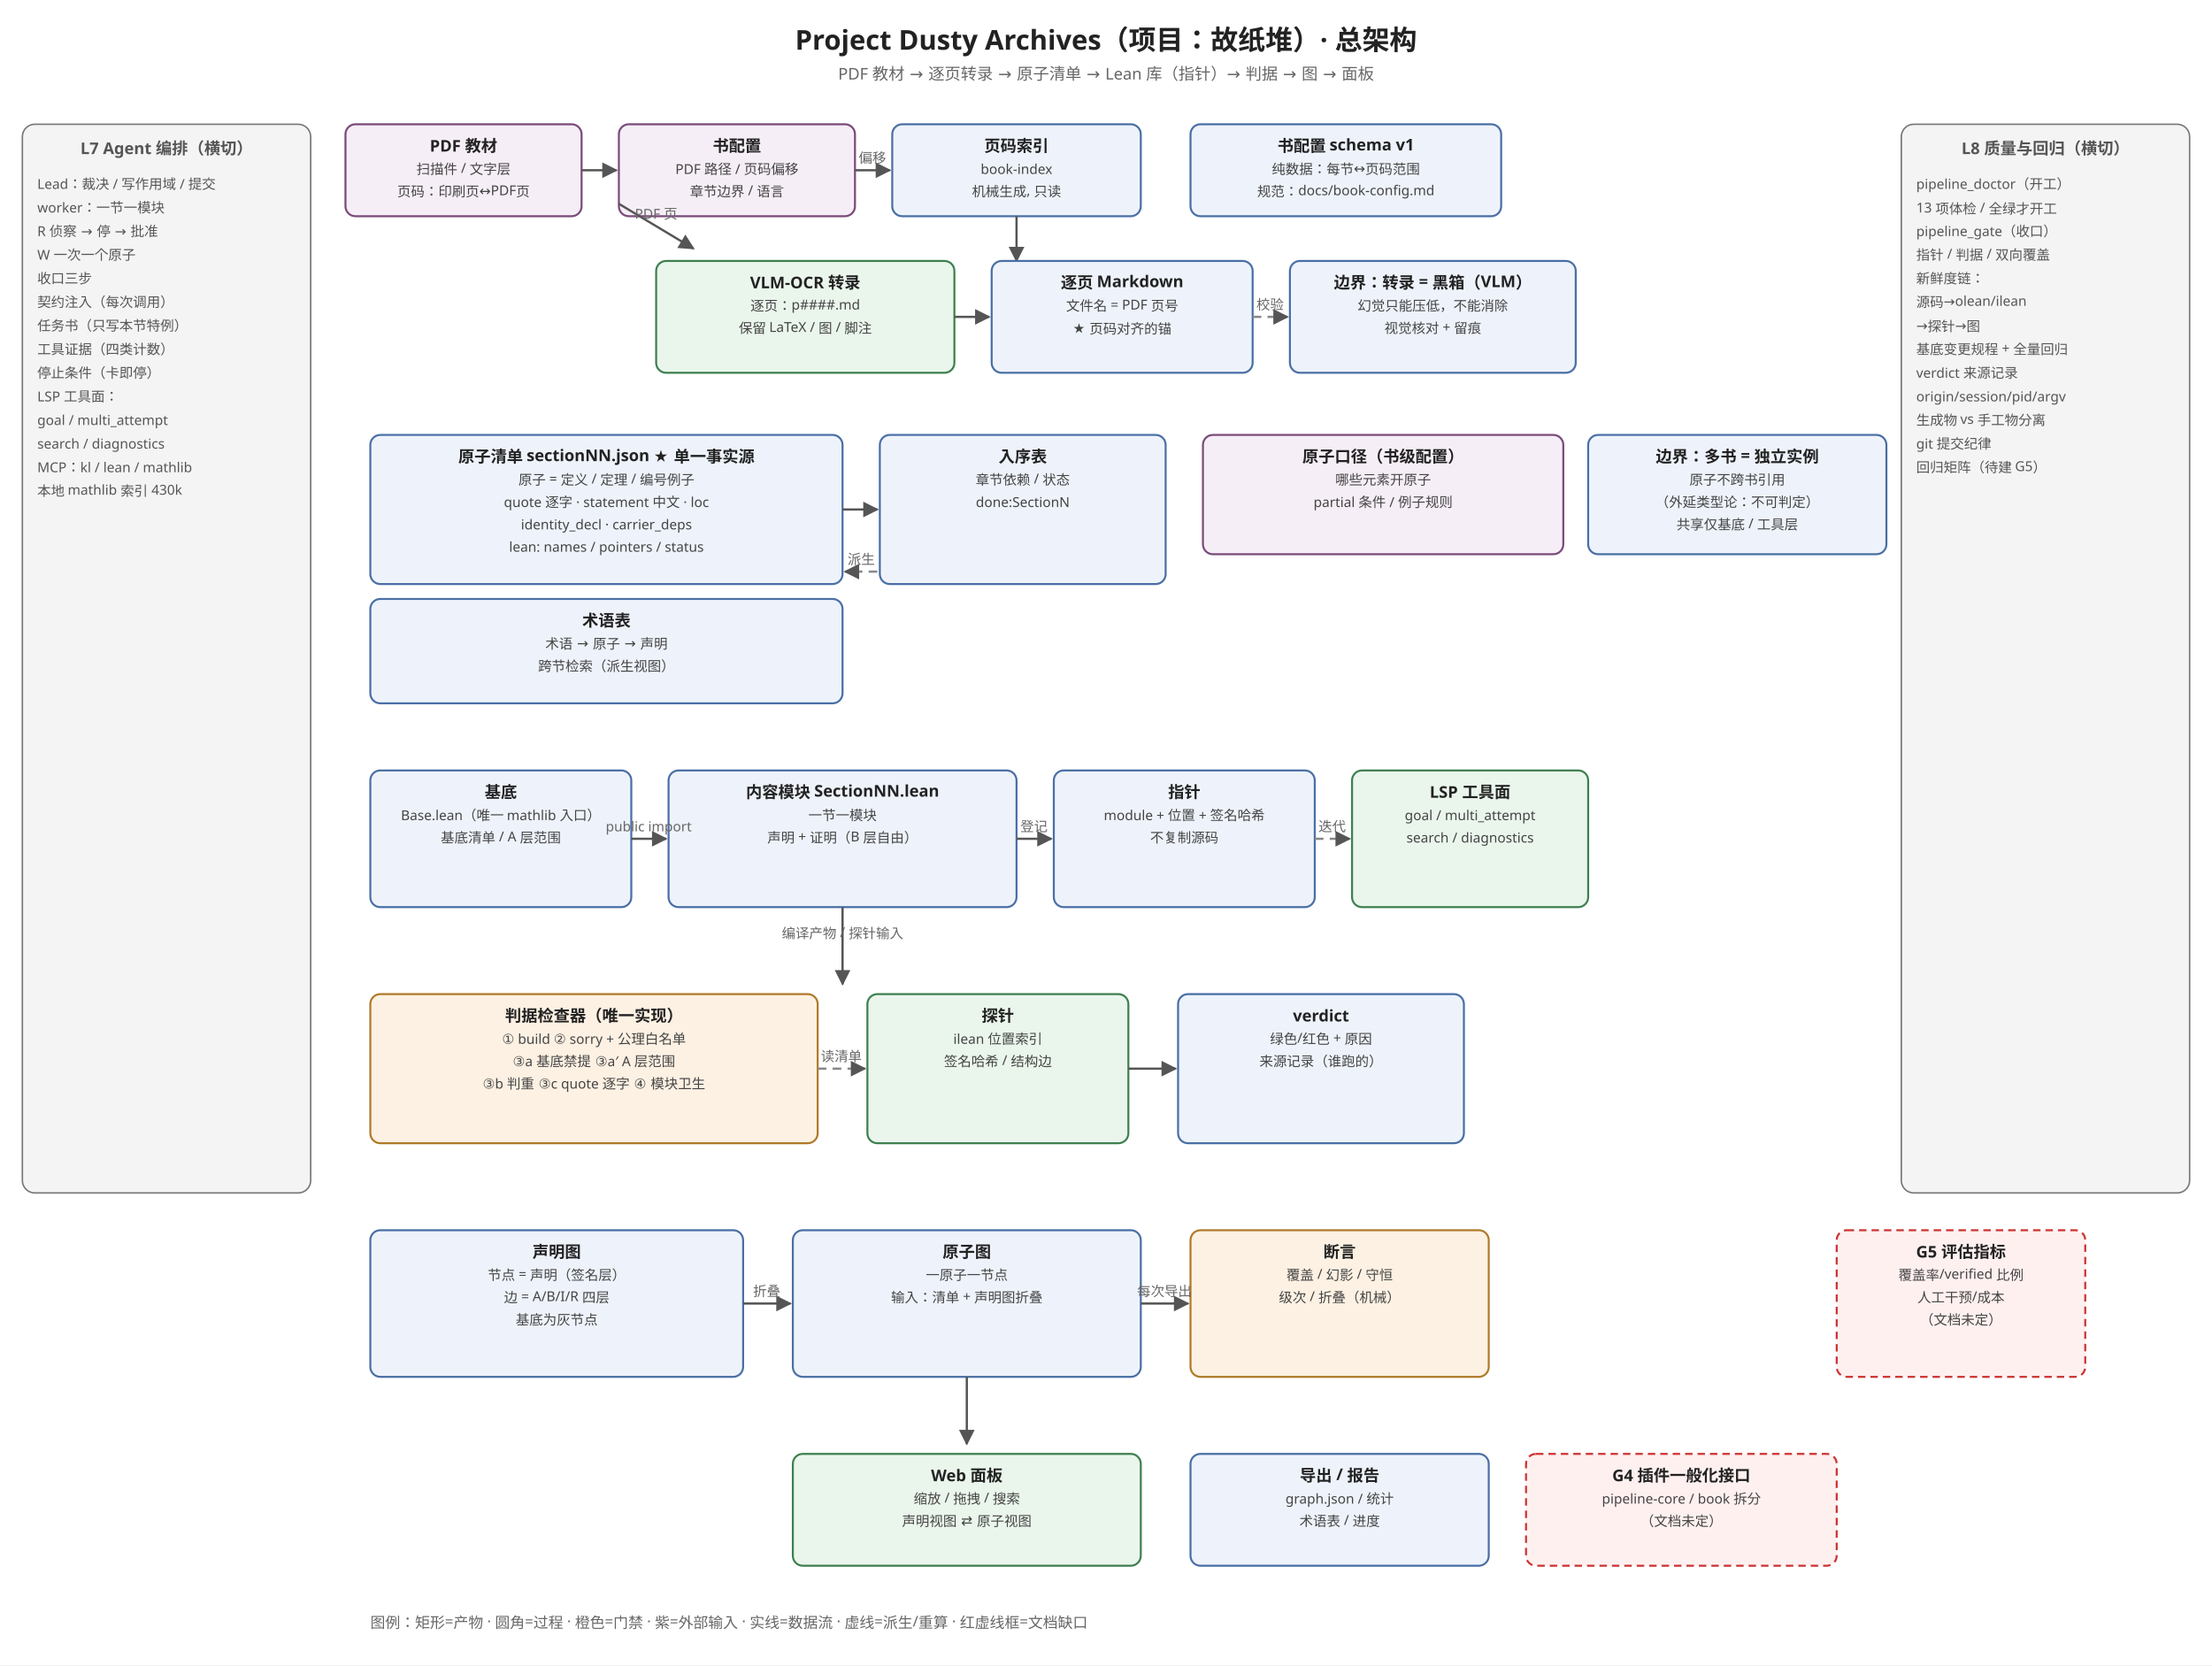
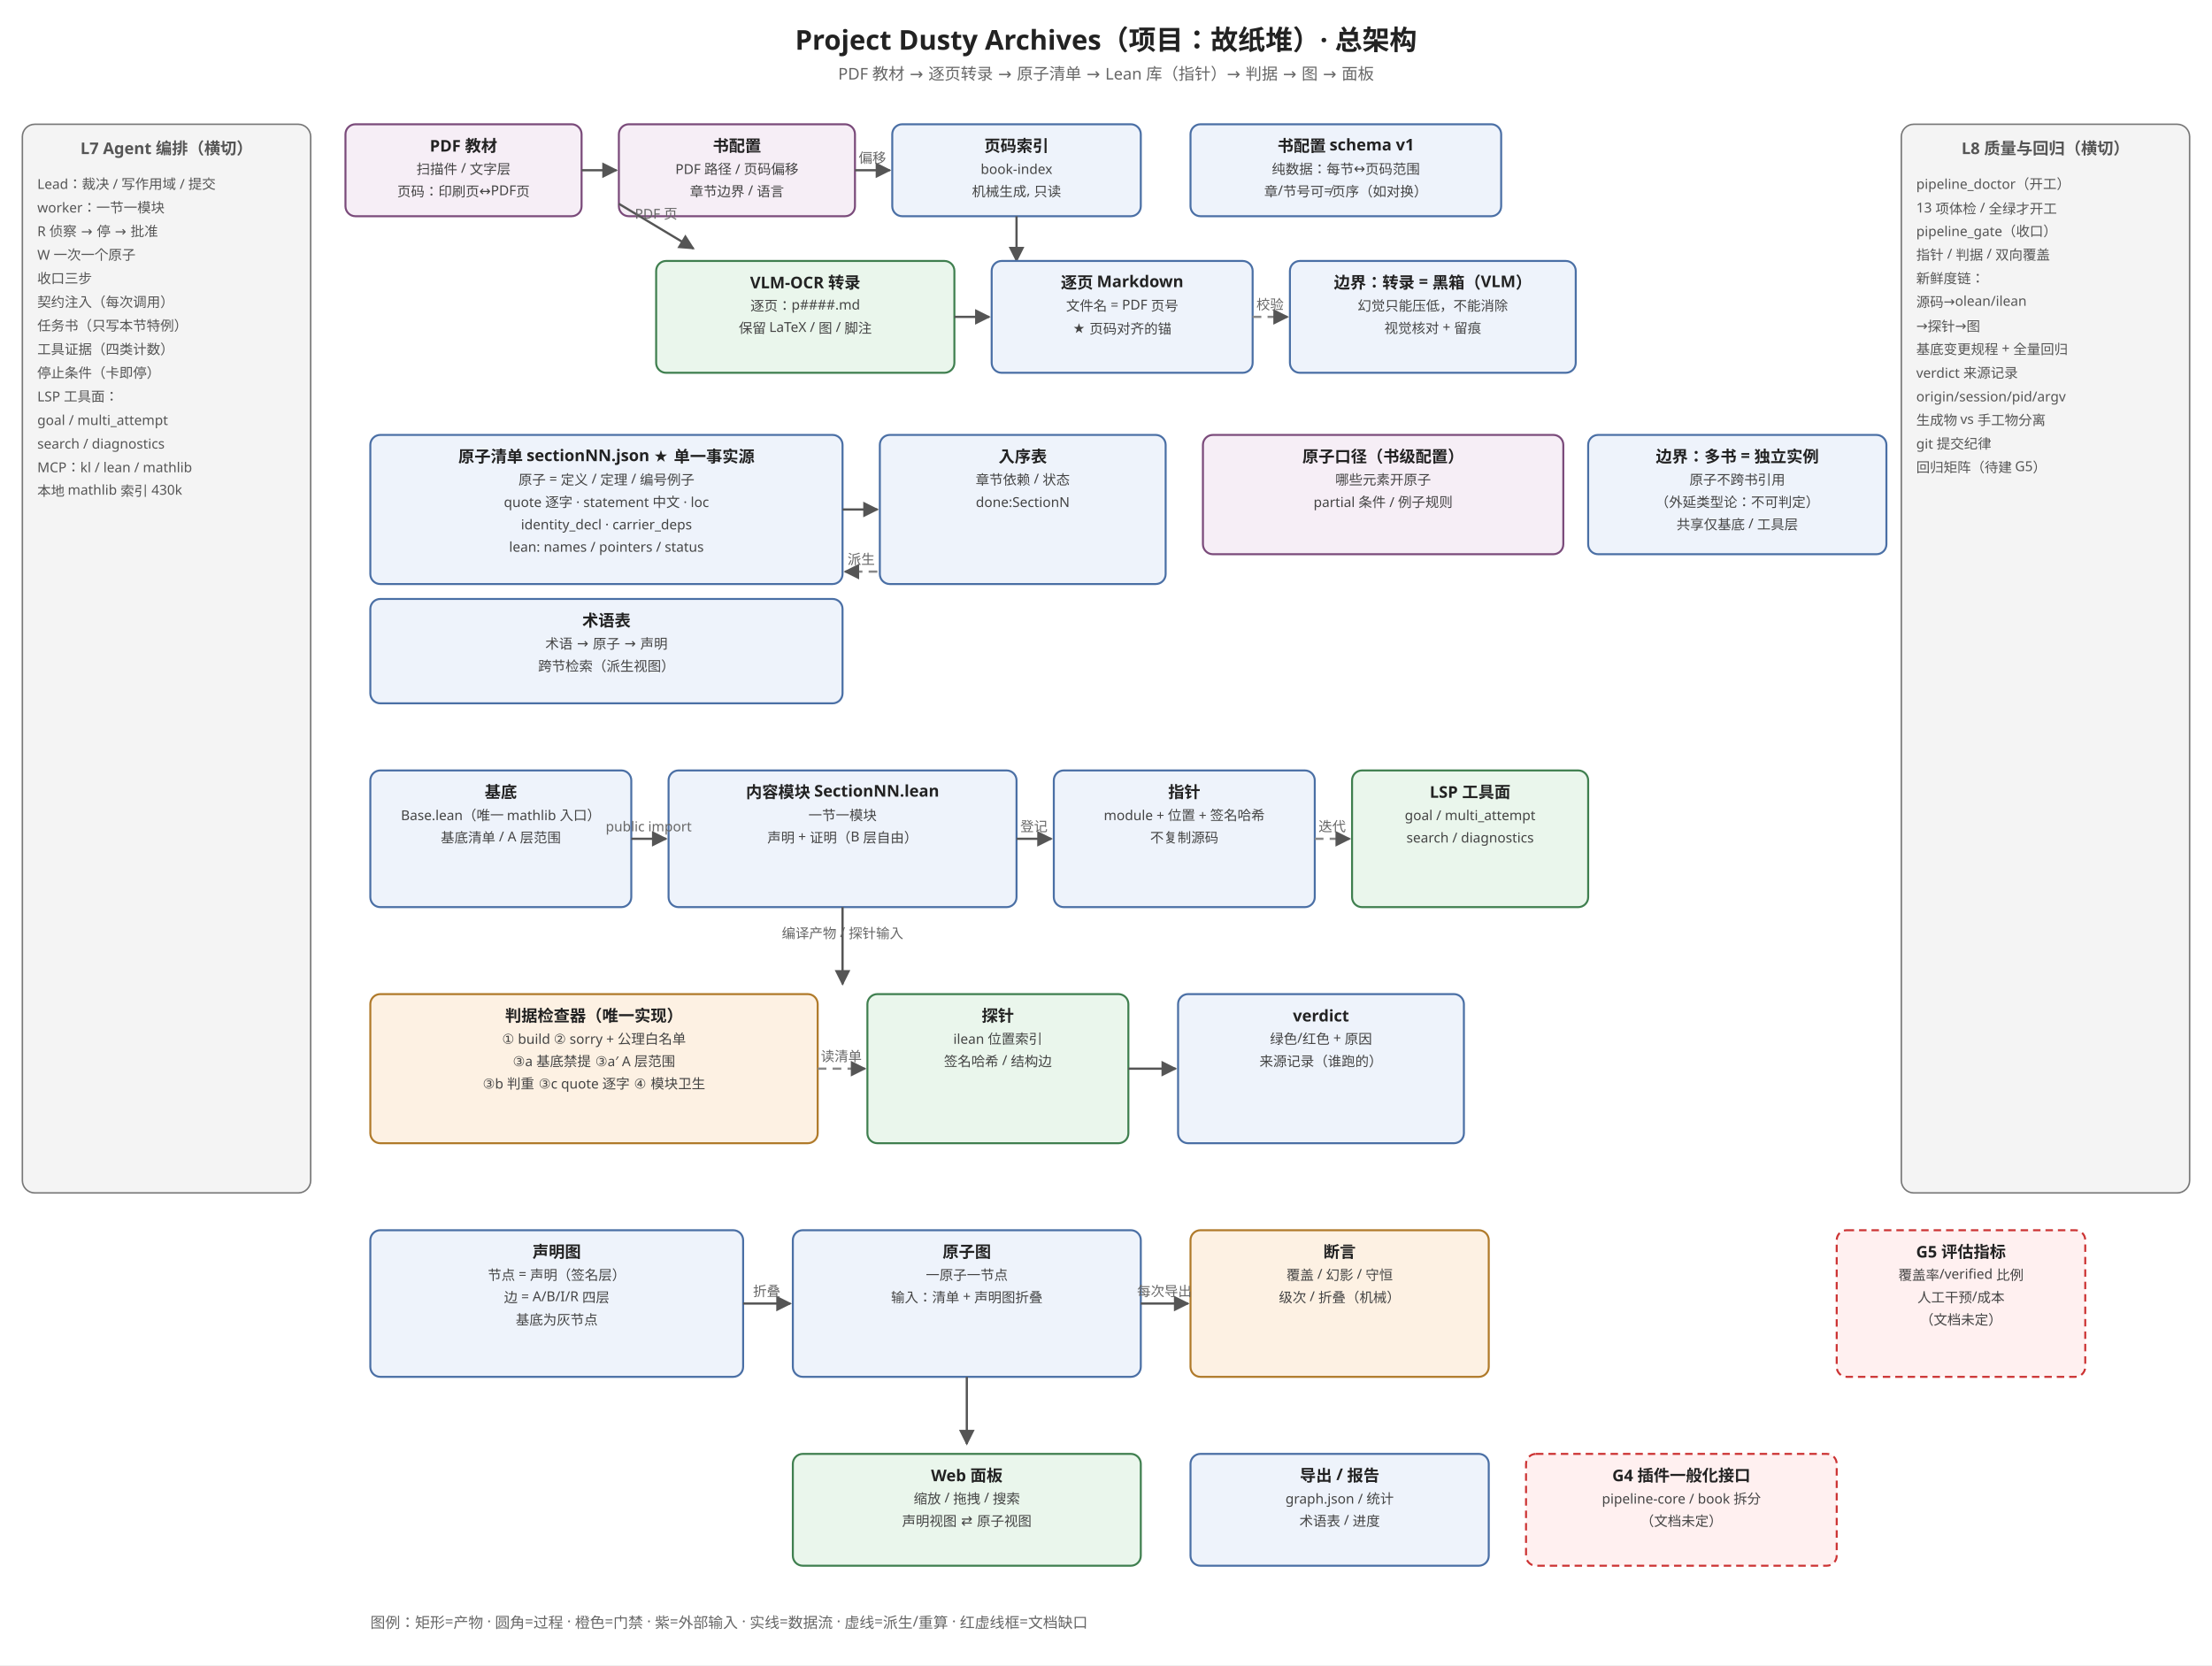
<svg xmlns="http://www.w3.org/2000/svg" width="1780" height="1340" viewBox="0 0 1780 1340">
  <defs>
    <marker id="ah" viewBox="0 0 10 10" refX="9" refY="5" markerWidth="7" markerHeight="7" orient="auto-start-reverse">
      <path d="M 0 0 L 10 5 L 0 10 z" fill="#555555" />
    </marker>
  </defs>
  <rect width="100%" height="100%" fill="white" />
  <text x="890" y="40" font-size="22" font-weight="bold" text-anchor="middle" fill="#222222" font-family="Segoe UI, Microsoft YaHei, sans-serif">Project Dusty Archives（项目：故纸堆）· 总架构</text>
  <text x="890" y="64" font-size="13" font-weight="normal" text-anchor="middle" fill="#666666" font-family="Segoe UI, Microsoft YaHei, sans-serif">PDF 教材 → 逐页转录 → 原子清单 → Lean 库（指针）→ 判据 → 图 → 面板</text>
  <rect x="18" y="100" width="232" height="860" rx="10" fill="#f4f4f4" stroke="#777777" stroke-width="1.2" />
  <text x="134" y="124" font-size="13" font-weight="bold" text-anchor="middle" fill="#555555" font-family="Segoe UI, Microsoft YaHei, sans-serif">L7 Agent 编排（横切）</text>
  <text x="30" y="152" font-size="11" font-weight="normal" text-anchor="start" fill="#555555" font-family="Segoe UI, Microsoft YaHei, sans-serif">Lead：裁决 / 写作用域 / 提交</text>
  <text x="30" y="171" font-size="11" font-weight="normal" text-anchor="start" fill="#555555" font-family="Segoe UI, Microsoft YaHei, sans-serif">worker：一节一模块</text>
  <text x="30" y="190" font-size="11" font-weight="normal" text-anchor="start" fill="#555555" font-family="Segoe UI, Microsoft YaHei, sans-serif">  R 侦察 → 停 → 批准</text>
  <text x="30" y="209" font-size="11" font-weight="normal" text-anchor="start" fill="#555555" font-family="Segoe UI, Microsoft YaHei, sans-serif">  W 一次一个原子</text>
  <text x="30" y="228" font-size="11" font-weight="normal" text-anchor="start" fill="#555555" font-family="Segoe UI, Microsoft YaHei, sans-serif">  收口三步</text>
  <text x="30" y="247" font-size="11" font-weight="normal" text-anchor="start" fill="#555555" font-family="Segoe UI, Microsoft YaHei, sans-serif">契约注入（每次调用）</text>
  <text x="30" y="266" font-size="11" font-weight="normal" text-anchor="start" fill="#555555" font-family="Segoe UI, Microsoft YaHei, sans-serif">任务书（只写本节特例）</text>
  <text x="30" y="285" font-size="11" font-weight="normal" text-anchor="start" fill="#555555" font-family="Segoe UI, Microsoft YaHei, sans-serif">工具证据（四类计数）</text>
  <text x="30" y="304" font-size="11" font-weight="normal" text-anchor="start" fill="#555555" font-family="Segoe UI, Microsoft YaHei, sans-serif">停止条件（卡即停）</text>
  <text x="30" y="323" font-size="11" font-weight="normal" text-anchor="start" fill="#555555" font-family="Segoe UI, Microsoft YaHei, sans-serif">LSP 工具面：</text>
  <text x="30" y="342" font-size="11" font-weight="normal" text-anchor="start" fill="#555555" font-family="Segoe UI, Microsoft YaHei, sans-serif">  goal / multi_attempt</text>
  <text x="30" y="361" font-size="11" font-weight="normal" text-anchor="start" fill="#555555" font-family="Segoe UI, Microsoft YaHei, sans-serif">  search / diagnostics</text>
  <text x="30" y="380" font-size="11" font-weight="normal" text-anchor="start" fill="#555555" font-family="Segoe UI, Microsoft YaHei, sans-serif">MCP：kl / lean / mathlib</text>
  <text x="30" y="399" font-size="11" font-weight="normal" text-anchor="start" fill="#555555" font-family="Segoe UI, Microsoft YaHei, sans-serif">本地 mathlib 索引 430k</text>
  <rect x="1530" y="100" width="232" height="860" rx="10" fill="#f4f4f4" stroke="#777777" stroke-width="1.2" />
  <text x="1646" y="124" font-size="13" font-weight="bold" text-anchor="middle" fill="#555555" font-family="Segoe UI, Microsoft YaHei, sans-serif">L8 质量与回归（横切）</text>
  <text x="1542" y="152" font-size="11" font-weight="normal" text-anchor="start" fill="#555555" font-family="Segoe UI, Microsoft YaHei, sans-serif">pipeline_doctor（开工）</text>
  <text x="1542" y="171" font-size="11" font-weight="normal" text-anchor="start" fill="#555555" font-family="Segoe UI, Microsoft YaHei, sans-serif">  13 项体检 / 全绿才开工</text>
  <text x="1542" y="190" font-size="11" font-weight="normal" text-anchor="start" fill="#555555" font-family="Segoe UI, Microsoft YaHei, sans-serif">pipeline_gate（收口）</text>
  <text x="1542" y="209" font-size="11" font-weight="normal" text-anchor="start" fill="#555555" font-family="Segoe UI, Microsoft YaHei, sans-serif">  指针 / 判据 / 双向覆盖</text>
  <text x="1542" y="228" font-size="11" font-weight="normal" text-anchor="start" fill="#555555" font-family="Segoe UI, Microsoft YaHei, sans-serif">新鲜度链：</text>
  <text x="1542" y="247" font-size="11" font-weight="normal" text-anchor="start" fill="#555555" font-family="Segoe UI, Microsoft YaHei, sans-serif">  源码→olean/ilean</text>
  <text x="1542" y="266" font-size="11" font-weight="normal" text-anchor="start" fill="#555555" font-family="Segoe UI, Microsoft YaHei, sans-serif">  →探针→图</text>
  <text x="1542" y="285" font-size="11" font-weight="normal" text-anchor="start" fill="#555555" font-family="Segoe UI, Microsoft YaHei, sans-serif">基底变更规程 + 全量回归</text>
  <text x="1542" y="304" font-size="11" font-weight="normal" text-anchor="start" fill="#555555" font-family="Segoe UI, Microsoft YaHei, sans-serif">verdict 来源记录</text>
  <text x="1542" y="323" font-size="11" font-weight="normal" text-anchor="start" fill="#555555" font-family="Segoe UI, Microsoft YaHei, sans-serif">  origin/session/pid/argv</text>
  <text x="1542" y="342" font-size="11" font-weight="normal" text-anchor="start" fill="#555555" font-family="Segoe UI, Microsoft YaHei, sans-serif">生成物 vs 手工物分离</text>
  <text x="1542" y="361" font-size="11" font-weight="normal" text-anchor="start" fill="#555555" font-family="Segoe UI, Microsoft YaHei, sans-serif">git 提交纪律</text>
  <text x="1542" y="380" font-size="11" font-weight="normal" text-anchor="start" fill="#555555" font-family="Segoe UI, Microsoft YaHei, sans-serif">回归矩阵（待建 G5）</text>
  <rect x="278" y="100" width="190" height="74" rx="8" fill="#f6eef6" stroke="#7a4a7a" stroke-width="1.6" />
  <text x="373" y="122" font-size="13" font-weight="bold" text-anchor="middle" fill="#222222" font-family="Segoe UI, Microsoft YaHei, sans-serif">PDF 教材</text>
  <text x="373" y="140" font-size="11" font-weight="normal" text-anchor="middle" fill="#444444" font-family="Segoe UI, Microsoft YaHei, sans-serif">扫描件 / 文字层</text>
  <text x="373" y="158" font-size="11" font-weight="normal" text-anchor="middle" fill="#444444" font-family="Segoe UI, Microsoft YaHei, sans-serif">页码：印刷页↔PDF页</text>
  <rect x="498" y="100" width="190" height="74" rx="8" fill="#f6eef6" stroke="#7a4a7a" stroke-width="1.6" />
  <text x="593" y="122" font-size="13" font-weight="bold" text-anchor="middle" fill="#222222" font-family="Segoe UI, Microsoft YaHei, sans-serif">书配置</text>
  <text x="593" y="140" font-size="11" font-weight="normal" text-anchor="middle" fill="#444444" font-family="Segoe UI, Microsoft YaHei, sans-serif">PDF 路径 / 页码偏移</text>
  <text x="593" y="158" font-size="11" font-weight="normal" text-anchor="middle" fill="#444444" font-family="Segoe UI, Microsoft YaHei, sans-serif">章节边界 / 语言</text>
  <rect x="718" y="100" width="200" height="74" rx="8" fill="#eef3fb" stroke="#4a6fa5" stroke-width="1.6" />
  <text x="818" y="122" font-size="13" font-weight="bold" text-anchor="middle" fill="#222222" font-family="Segoe UI, Microsoft YaHei, sans-serif">页码索引</text>
  <text x="818" y="140" font-size="11" font-weight="normal" text-anchor="middle" fill="#444444" font-family="Segoe UI, Microsoft YaHei, sans-serif">book-index</text>
  <text x="818" y="158" font-size="11" font-weight="normal" text-anchor="middle" fill="#444444" font-family="Segoe UI, Microsoft YaHei, sans-serif">机械生成, 只读</text>
  <rect x="958" y="100" width="250" height="74" rx="8" fill="#eef3fb" stroke="#4a6fa5" stroke-width="1.6" />
  <text x="1083" y="122" font-size="13" font-weight="bold" text-anchor="middle" fill="#222222" font-family="Segoe UI, Microsoft YaHei, sans-serif">书配置 schema v1</text>
  <text x="1083" y="140" font-size="11" font-weight="normal" text-anchor="middle" fill="#444444" font-family="Segoe UI, Microsoft YaHei, sans-serif">纯数据：每节↔页码范围</text>
-   <text x="1083" y="158" font-size="11" font-weight="normal" text-anchor="middle" fill="#444444" font-family="Segoe UI, Microsoft YaHei, sans-serif">规范：docs/book-config.md</text>
+   <text x="1083" y="158" font-size="11" font-weight="normal" text-anchor="middle" fill="#444444" font-family="Segoe UI, Microsoft YaHei, sans-serif">章/节号可≠页序（如对换）</text>
  <line x1="468" y1="137" x2="496" y2="137" stroke="#555555" stroke-width="1.8" marker-end="url(#ah)" />
  <line x1="688" y1="137" x2="716" y2="137" stroke="#555555" stroke-width="1.8" marker-end="url(#ah)" />
  <text x="702" y="131" font-size="11" font-weight="normal" text-anchor="middle" fill="#666666" font-family="Segoe UI, Microsoft YaHei, sans-serif">偏移</text>
  <line x1="818" y1="174" x2="818" y2="210" stroke="#555555" stroke-width="1.8" marker-end="url(#ah)" />
  <rect x="528" y="210" width="240" height="90" rx="8" fill="#eaf6ec" stroke="#3f7f4f" stroke-width="1.6" />
  <text x="648" y="232" font-size="13" font-weight="bold" text-anchor="middle" fill="#222222" font-family="Segoe UI, Microsoft YaHei, sans-serif">VLM-OCR 转录</text>
  <text x="648" y="250" font-size="11" font-weight="normal" text-anchor="middle" fill="#444444" font-family="Segoe UI, Microsoft YaHei, sans-serif">逐页：p####.md</text>
  <text x="648" y="268" font-size="11" font-weight="normal" text-anchor="middle" fill="#444444" font-family="Segoe UI, Microsoft YaHei, sans-serif">保留 LaTeX / 图 / 脚注</text>
  <rect x="798" y="210" width="210" height="90" rx="8" fill="#eef3fb" stroke="#4a6fa5" stroke-width="1.6" />
  <text x="903" y="232" font-size="13" font-weight="bold" text-anchor="middle" fill="#222222" font-family="Segoe UI, Microsoft YaHei, sans-serif">逐页 Markdown</text>
  <text x="903" y="250" font-size="11" font-weight="normal" text-anchor="middle" fill="#444444" font-family="Segoe UI, Microsoft YaHei, sans-serif">文件名 = PDF 页号</text>
  <text x="903" y="268" font-size="11" font-weight="normal" text-anchor="middle" fill="#444444" font-family="Segoe UI, Microsoft YaHei, sans-serif">★ 页码对齐的锚</text>
  <rect x="1038" y="210" width="230" height="90" rx="8" fill="#eef3fb" stroke="#4a6fa5" stroke-width="1.6" />
  <text x="1153" y="232" font-size="13" font-weight="bold" text-anchor="middle" fill="#222222" font-family="Segoe UI, Microsoft YaHei, sans-serif">边界：转录 = 黑箱（VLM）</text>
  <text x="1153" y="250" font-size="11" font-weight="normal" text-anchor="middle" fill="#444444" font-family="Segoe UI, Microsoft YaHei, sans-serif">幻觉只能压低，不能消除</text>
  <text x="1153" y="268" font-size="11" font-weight="normal" text-anchor="middle" fill="#444444" font-family="Segoe UI, Microsoft YaHei, sans-serif">视觉核对 + 留痕</text>
  <line x1="498" y1="164" x2="558" y2="200" stroke="#555555" stroke-width="1.8" marker-end="url(#ah)" />
  <text x="528" y="176" font-size="11" font-weight="normal" text-anchor="middle" fill="#666666" font-family="Segoe UI, Microsoft YaHei, sans-serif">PDF 页</text>
  <line x1="768" y1="255" x2="796" y2="255" stroke="#555555" stroke-width="1.8" marker-end="url(#ah)" />
  <line x1="1008" y1="255" x2="1036" y2="255" stroke="#888888" stroke-width="1.8" stroke-dasharray="7,5" marker-end="url(#ah)" />
  <text x="1022" y="249" font-size="11" font-weight="normal" text-anchor="middle" fill="#666666" font-family="Segoe UI, Microsoft YaHei, sans-serif">校验</text>
  <rect x="298" y="350" width="380" height="120" rx="8" fill="#eef3fb" stroke="#4a6fa5" stroke-width="1.6" />
  <text x="488" y="372" font-size="13" font-weight="bold" text-anchor="middle" fill="#222222" font-family="Segoe UI, Microsoft YaHei, sans-serif">原子清单 sectionNN.json  ★ 单一事实源</text>
  <text x="488" y="390" font-size="11" font-weight="normal" text-anchor="middle" fill="#444444" font-family="Segoe UI, Microsoft YaHei, sans-serif">原子 = 定义 / 定理 / 编号例子</text>
  <text x="488" y="408" font-size="11" font-weight="normal" text-anchor="middle" fill="#444444" font-family="Segoe UI, Microsoft YaHei, sans-serif">quote 逐字 · statement 中文 · loc</text>
  <text x="488" y="426" font-size="11" font-weight="normal" text-anchor="middle" fill="#444444" font-family="Segoe UI, Microsoft YaHei, sans-serif">identity_decl · carrier_deps</text>
  <text x="488" y="444" font-size="11" font-weight="normal" text-anchor="middle" fill="#444444" font-family="Segoe UI, Microsoft YaHei, sans-serif">lean: names / pointers / status</text>
  <rect x="708" y="350" width="230" height="120" rx="8" fill="#eef3fb" stroke="#4a6fa5" stroke-width="1.6" />
  <text x="823" y="372" font-size="13" font-weight="bold" text-anchor="middle" fill="#222222" font-family="Segoe UI, Microsoft YaHei, sans-serif">入序表</text>
  <text x="823" y="390" font-size="11" font-weight="normal" text-anchor="middle" fill="#444444" font-family="Segoe UI, Microsoft YaHei, sans-serif">章节依赖 / 状态</text>
  <text x="823" y="408" font-size="11" font-weight="normal" text-anchor="middle" fill="#444444" font-family="Segoe UI, Microsoft YaHei, sans-serif">done:SectionN</text>
  <rect x="968" y="350" width="290" height="96" rx="8" fill="#f6eef6" stroke="#7a4a7a" stroke-width="1.6" />
  <text x="1113" y="372" font-size="13" font-weight="bold" text-anchor="middle" fill="#222222" font-family="Segoe UI, Microsoft YaHei, sans-serif">原子口径（书级配置）</text>
  <text x="1113" y="390" font-size="11" font-weight="normal" text-anchor="middle" fill="#444444" font-family="Segoe UI, Microsoft YaHei, sans-serif">哪些元素开原子</text>
  <text x="1113" y="408" font-size="11" font-weight="normal" text-anchor="middle" fill="#444444" font-family="Segoe UI, Microsoft YaHei, sans-serif">partial 条件 / 例子规则</text>
  <rect x="298" y="482" width="380" height="84" rx="8" fill="#eef3fb" stroke="#4a6fa5" stroke-width="1.6" />
  <text x="488" y="504" font-size="13" font-weight="bold" text-anchor="middle" fill="#222222" font-family="Segoe UI, Microsoft YaHei, sans-serif">术语表</text>
  <text x="488" y="522" font-size="11" font-weight="normal" text-anchor="middle" fill="#444444" font-family="Segoe UI, Microsoft YaHei, sans-serif">术语 → 原子 → 声明</text>
  <text x="488" y="540" font-size="11" font-weight="normal" text-anchor="middle" fill="#444444" font-family="Segoe UI, Microsoft YaHei, sans-serif">跨节检索（派生视图）</text>
  <line x1="678" y1="410" x2="706" y2="410" stroke="#555555" stroke-width="1.8" marker-end="url(#ah)" />
  <line x1="706" y1="460" x2="680" y2="460" stroke="#888888" stroke-width="1.8" stroke-dasharray="7,5" marker-end="url(#ah)" />
  <text x="693" y="454" font-size="11" font-weight="normal" text-anchor="middle" fill="#666666" font-family="Segoe UI, Microsoft YaHei, sans-serif">派生</text>
  <rect x="298" y="620" width="210" height="110" rx="8" fill="#eef3fb" stroke="#4a6fa5" stroke-width="1.6" />
  <text x="403" y="642" font-size="13" font-weight="bold" text-anchor="middle" fill="#222222" font-family="Segoe UI, Microsoft YaHei, sans-serif">基底</text>
  <text x="403" y="660" font-size="11" font-weight="normal" text-anchor="middle" fill="#444444" font-family="Segoe UI, Microsoft YaHei, sans-serif">Base.lean（唯一 mathlib 入口）</text>
  <text x="403" y="678" font-size="11" font-weight="normal" text-anchor="middle" fill="#444444" font-family="Segoe UI, Microsoft YaHei, sans-serif">基底清单 / A 层范围</text>
  <rect x="538" y="620" width="280" height="110" rx="8" fill="#eef3fb" stroke="#4a6fa5" stroke-width="1.6" />
  <text x="678" y="642" font-size="13" font-weight="bold" text-anchor="middle" fill="#222222" font-family="Segoe UI, Microsoft YaHei, sans-serif">内容模块 SectionNN.lean</text>
  <text x="678" y="660" font-size="11" font-weight="normal" text-anchor="middle" fill="#444444" font-family="Segoe UI, Microsoft YaHei, sans-serif">一节一模块</text>
  <text x="678" y="678" font-size="11" font-weight="normal" text-anchor="middle" fill="#444444" font-family="Segoe UI, Microsoft YaHei, sans-serif">声明 + 证明（B 层自由）</text>
  <rect x="848" y="620" width="210" height="110" rx="8" fill="#eef3fb" stroke="#4a6fa5" stroke-width="1.6" />
  <text x="953" y="642" font-size="13" font-weight="bold" text-anchor="middle" fill="#222222" font-family="Segoe UI, Microsoft YaHei, sans-serif">指针</text>
  <text x="953" y="660" font-size="11" font-weight="normal" text-anchor="middle" fill="#444444" font-family="Segoe UI, Microsoft YaHei, sans-serif">module + 位置 + 签名哈希</text>
  <text x="953" y="678" font-size="11" font-weight="normal" text-anchor="middle" fill="#444444" font-family="Segoe UI, Microsoft YaHei, sans-serif">不复制源码</text>
  <rect x="1088" y="620" width="190" height="110" rx="8" fill="#eaf6ec" stroke="#3f7f4f" stroke-width="1.6" />
  <text x="1183" y="642" font-size="13" font-weight="bold" text-anchor="middle" fill="#222222" font-family="Segoe UI, Microsoft YaHei, sans-serif">LSP 工具面</text>
  <text x="1183" y="660" font-size="11" font-weight="normal" text-anchor="middle" fill="#444444" font-family="Segoe UI, Microsoft YaHei, sans-serif">goal / multi_attempt</text>
  <text x="1183" y="678" font-size="11" font-weight="normal" text-anchor="middle" fill="#444444" font-family="Segoe UI, Microsoft YaHei, sans-serif">search / diagnostics</text>
  <line x1="508" y1="675" x2="536" y2="675" stroke="#555555" stroke-width="1.8" marker-end="url(#ah)" />
  <text x="522" y="669" font-size="11" font-weight="normal" text-anchor="middle" fill="#666666" font-family="Segoe UI, Microsoft YaHei, sans-serif">public import</text>
  <line x1="818" y1="675" x2="846" y2="675" stroke="#555555" stroke-width="1.8" marker-end="url(#ah)" />
  <text x="832" y="669" font-size="11" font-weight="normal" text-anchor="middle" fill="#666666" font-family="Segoe UI, Microsoft YaHei, sans-serif">登记</text>
  <line x1="1058" y1="675" x2="1086" y2="675" stroke="#888888" stroke-width="1.8" stroke-dasharray="7,5" marker-end="url(#ah)" />
  <text x="1072" y="669" font-size="11" font-weight="normal" text-anchor="middle" fill="#666666" font-family="Segoe UI, Microsoft YaHei, sans-serif">迭代</text>
  <rect x="298" y="800" width="360" height="120" rx="8" fill="#fdf1e3" stroke="#b07a2a" stroke-width="1.6" />
  <text x="478" y="822" font-size="13" font-weight="bold" text-anchor="middle" fill="#222222" font-family="Segoe UI, Microsoft YaHei, sans-serif">判据检查器（唯一实现）</text>
  <text x="478" y="840" font-size="11" font-weight="normal" text-anchor="middle" fill="#444444" font-family="Segoe UI, Microsoft YaHei, sans-serif">① build  ② sorry + 公理白名单</text>
  <text x="478" y="858" font-size="11" font-weight="normal" text-anchor="middle" fill="#444444" font-family="Segoe UI, Microsoft YaHei, sans-serif">③a 基底禁提  ③a′ A 层范围</text>
  <text x="478" y="876" font-size="11" font-weight="normal" text-anchor="middle" fill="#444444" font-family="Segoe UI, Microsoft YaHei, sans-serif">③b 判重  ③c quote 逐字  ④ 模块卫生</text>
  <rect x="698" y="800" width="210" height="120" rx="8" fill="#eaf6ec" stroke="#3f7f4f" stroke-width="1.6" />
  <text x="803" y="822" font-size="13" font-weight="bold" text-anchor="middle" fill="#222222" font-family="Segoe UI, Microsoft YaHei, sans-serif">探针</text>
  <text x="803" y="840" font-size="11" font-weight="normal" text-anchor="middle" fill="#444444" font-family="Segoe UI, Microsoft YaHei, sans-serif">ilean 位置索引</text>
  <text x="803" y="858" font-size="11" font-weight="normal" text-anchor="middle" fill="#444444" font-family="Segoe UI, Microsoft YaHei, sans-serif">签名哈希 / 结构边</text>
  <rect x="948" y="800" width="230" height="120" rx="8" fill="#eef3fb" stroke="#4a6fa5" stroke-width="1.6" />
  <text x="1063" y="822" font-size="13" font-weight="bold" text-anchor="middle" fill="#222222" font-family="Segoe UI, Microsoft YaHei, sans-serif">verdict</text>
  <text x="1063" y="840" font-size="11" font-weight="normal" text-anchor="middle" fill="#444444" font-family="Segoe UI, Microsoft YaHei, sans-serif">绿色/红色 + 原因</text>
  <text x="1063" y="858" font-size="11" font-weight="normal" text-anchor="middle" fill="#444444" font-family="Segoe UI, Microsoft YaHei, sans-serif">来源记录（谁跑的）</text>
  <line x1="658" y1="860" x2="696" y2="860" stroke="#888888" stroke-width="1.8" stroke-dasharray="7,5" marker-end="url(#ah)" />
  <text x="677" y="854" font-size="11" font-weight="normal" text-anchor="middle" fill="#666666" font-family="Segoe UI, Microsoft YaHei, sans-serif">读清单</text>
  <line x1="908" y1="860" x2="946" y2="860" stroke="#555555" stroke-width="1.8" marker-end="url(#ah)" />
  <line x1="678" y1="730" x2="678" y2="792" stroke="#555555" stroke-width="1.8" marker-end="url(#ah)" />
  <text x="678" y="755" font-size="11" font-weight="normal" text-anchor="middle" fill="#666666" font-family="Segoe UI, Microsoft YaHei, sans-serif">编译产物 / 探针输入</text>
  <rect x="298" y="990" width="300" height="118" rx="8" fill="#eef3fb" stroke="#4a6fa5" stroke-width="1.6" />
  <text x="448" y="1012" font-size="13" font-weight="bold" text-anchor="middle" fill="#222222" font-family="Segoe UI, Microsoft YaHei, sans-serif">声明图</text>
  <text x="448" y="1030" font-size="11" font-weight="normal" text-anchor="middle" fill="#444444" font-family="Segoe UI, Microsoft YaHei, sans-serif">节点 = 声明（签名层）</text>
  <text x="448" y="1048" font-size="11" font-weight="normal" text-anchor="middle" fill="#444444" font-family="Segoe UI, Microsoft YaHei, sans-serif">边 = A/B/I/R 四层</text>
  <text x="448" y="1066" font-size="11" font-weight="normal" text-anchor="middle" fill="#444444" font-family="Segoe UI, Microsoft YaHei, sans-serif">基底为灰节点</text>
  <rect x="638" y="990" width="280" height="118" rx="8" fill="#eef3fb" stroke="#4a6fa5" stroke-width="1.6" />
  <text x="778" y="1012" font-size="13" font-weight="bold" text-anchor="middle" fill="#222222" font-family="Segoe UI, Microsoft YaHei, sans-serif">原子图</text>
  <text x="778" y="1030" font-size="11" font-weight="normal" text-anchor="middle" fill="#444444" font-family="Segoe UI, Microsoft YaHei, sans-serif">一原子一节点</text>
  <text x="778" y="1048" font-size="11" font-weight="normal" text-anchor="middle" fill="#444444" font-family="Segoe UI, Microsoft YaHei, sans-serif">输入：清单 + 声明图折叠</text>
  <rect x="958" y="990" width="240" height="118" rx="8" fill="#fdf1e3" stroke="#b07a2a" stroke-width="1.6" />
  <text x="1078" y="1012" font-size="13" font-weight="bold" text-anchor="middle" fill="#222222" font-family="Segoe UI, Microsoft YaHei, sans-serif">断言</text>
  <text x="1078" y="1030" font-size="11" font-weight="normal" text-anchor="middle" fill="#444444" font-family="Segoe UI, Microsoft YaHei, sans-serif">覆盖 / 幻影 / 守恒</text>
  <text x="1078" y="1048" font-size="11" font-weight="normal" text-anchor="middle" fill="#444444" font-family="Segoe UI, Microsoft YaHei, sans-serif">级次 / 折叠（机械）</text>
  <line x1="598" y1="1049" x2="636" y2="1049" stroke="#555555" stroke-width="1.8" marker-end="url(#ah)" />
  <text x="617" y="1043" font-size="11" font-weight="normal" text-anchor="middle" fill="#666666" font-family="Segoe UI, Microsoft YaHei, sans-serif">折叠</text>
  <line x1="918" y1="1049" x2="956" y2="1049" stroke="#555555" stroke-width="1.8" marker-end="url(#ah)" />
  <text x="937" y="1043" font-size="11" font-weight="normal" text-anchor="middle" fill="#666666" font-family="Segoe UI, Microsoft YaHei, sans-serif">每次导出</text>
  <rect x="638" y="1170" width="280" height="90" rx="8" fill="#eaf6ec" stroke="#3f7f4f" stroke-width="1.6" />
  <text x="778" y="1192" font-size="13" font-weight="bold" text-anchor="middle" fill="#222222" font-family="Segoe UI, Microsoft YaHei, sans-serif">Web 面板</text>
  <text x="778" y="1210" font-size="11" font-weight="normal" text-anchor="middle" fill="#444444" font-family="Segoe UI, Microsoft YaHei, sans-serif">缩放 / 拖拽 / 搜索</text>
  <text x="778" y="1228" font-size="11" font-weight="normal" text-anchor="middle" fill="#444444" font-family="Segoe UI, Microsoft YaHei, sans-serif">声明视图 ⇄ 原子视图</text>
  <rect x="958" y="1170" width="240" height="90" rx="8" fill="#eef3fb" stroke="#4a6fa5" stroke-width="1.6" />
  <text x="1078" y="1192" font-size="13" font-weight="bold" text-anchor="middle" fill="#222222" font-family="Segoe UI, Microsoft YaHei, sans-serif">导出 / 报告</text>
  <text x="1078" y="1210" font-size="11" font-weight="normal" text-anchor="middle" fill="#444444" font-family="Segoe UI, Microsoft YaHei, sans-serif">graph.json / 统计</text>
  <text x="1078" y="1228" font-size="11" font-weight="normal" text-anchor="middle" fill="#444444" font-family="Segoe UI, Microsoft YaHei, sans-serif">术语表 / 进度</text>
  <line x1="778" y1="1108" x2="778" y2="1162" stroke="#555555" stroke-width="1.8" marker-end="url(#ah)" />
  <rect x="1228" y="1170" width="250" height="90" rx="8" fill="#fff0f0" stroke="#cc3333" stroke-width="1.6" stroke-dasharray="6,4" />
  <text x="1353" y="1192" font-size="13" font-weight="bold" text-anchor="middle" fill="#222222" font-family="Segoe UI, Microsoft YaHei, sans-serif">G4 插件一般化接口</text>
  <text x="1353" y="1210" font-size="11" font-weight="normal" text-anchor="middle" fill="#444444" font-family="Segoe UI, Microsoft YaHei, sans-serif">pipeline-core / book 拆分</text>
  <text x="1353" y="1228" font-size="11" font-weight="normal" text-anchor="middle" fill="#444444" font-family="Segoe UI, Microsoft YaHei, sans-serif">（文档未定）</text>
  <rect x="1278" y="350" width="240" height="96" rx="8" fill="#eef3fb" stroke="#4a6fa5" stroke-width="1.6" />
  <text x="1398" y="372" font-size="13" font-weight="bold" text-anchor="middle" fill="#222222" font-family="Segoe UI, Microsoft YaHei, sans-serif">边界：多书 = 独立实例</text>
  <text x="1398" y="390" font-size="11" font-weight="normal" text-anchor="middle" fill="#444444" font-family="Segoe UI, Microsoft YaHei, sans-serif">原子不跨书引用</text>
  <text x="1398" y="408" font-size="11" font-weight="normal" text-anchor="middle" fill="#444444" font-family="Segoe UI, Microsoft YaHei, sans-serif">（外延类型论：不可判定）</text>
  <text x="1398" y="426" font-size="11" font-weight="normal" text-anchor="middle" fill="#444444" font-family="Segoe UI, Microsoft YaHei, sans-serif">共享仅基底 / 工具层</text>
  <rect x="1478" y="990" width="200" height="118" rx="8" fill="#fff0f0" stroke="#cc3333" stroke-width="1.6" stroke-dasharray="6,4" />
  <text x="1578" y="1012" font-size="13" font-weight="bold" text-anchor="middle" fill="#222222" font-family="Segoe UI, Microsoft YaHei, sans-serif">G5 评估指标</text>
  <text x="1578" y="1030" font-size="11" font-weight="normal" text-anchor="middle" fill="#444444" font-family="Segoe UI, Microsoft YaHei, sans-serif">覆盖率/verified 比例</text>
  <text x="1578" y="1048" font-size="11" font-weight="normal" text-anchor="middle" fill="#444444" font-family="Segoe UI, Microsoft YaHei, sans-serif">人工干预/成本</text>
  <text x="1578" y="1066" font-size="11" font-weight="normal" text-anchor="middle" fill="#444444" font-family="Segoe UI, Microsoft YaHei, sans-serif">（文档未定）</text>
  <text x="298" y="1310" font-size="12" font-weight="normal" text-anchor="start" fill="#666666" font-family="Segoe UI, Microsoft YaHei, sans-serif">图例：矩形=产物 · 圆角=过程 · 橙色=门禁 · 紫=外部输入 · 实线=数据流 · 虚线=派生/重算 · 红虚线框=文档缺口</text>
</svg>
